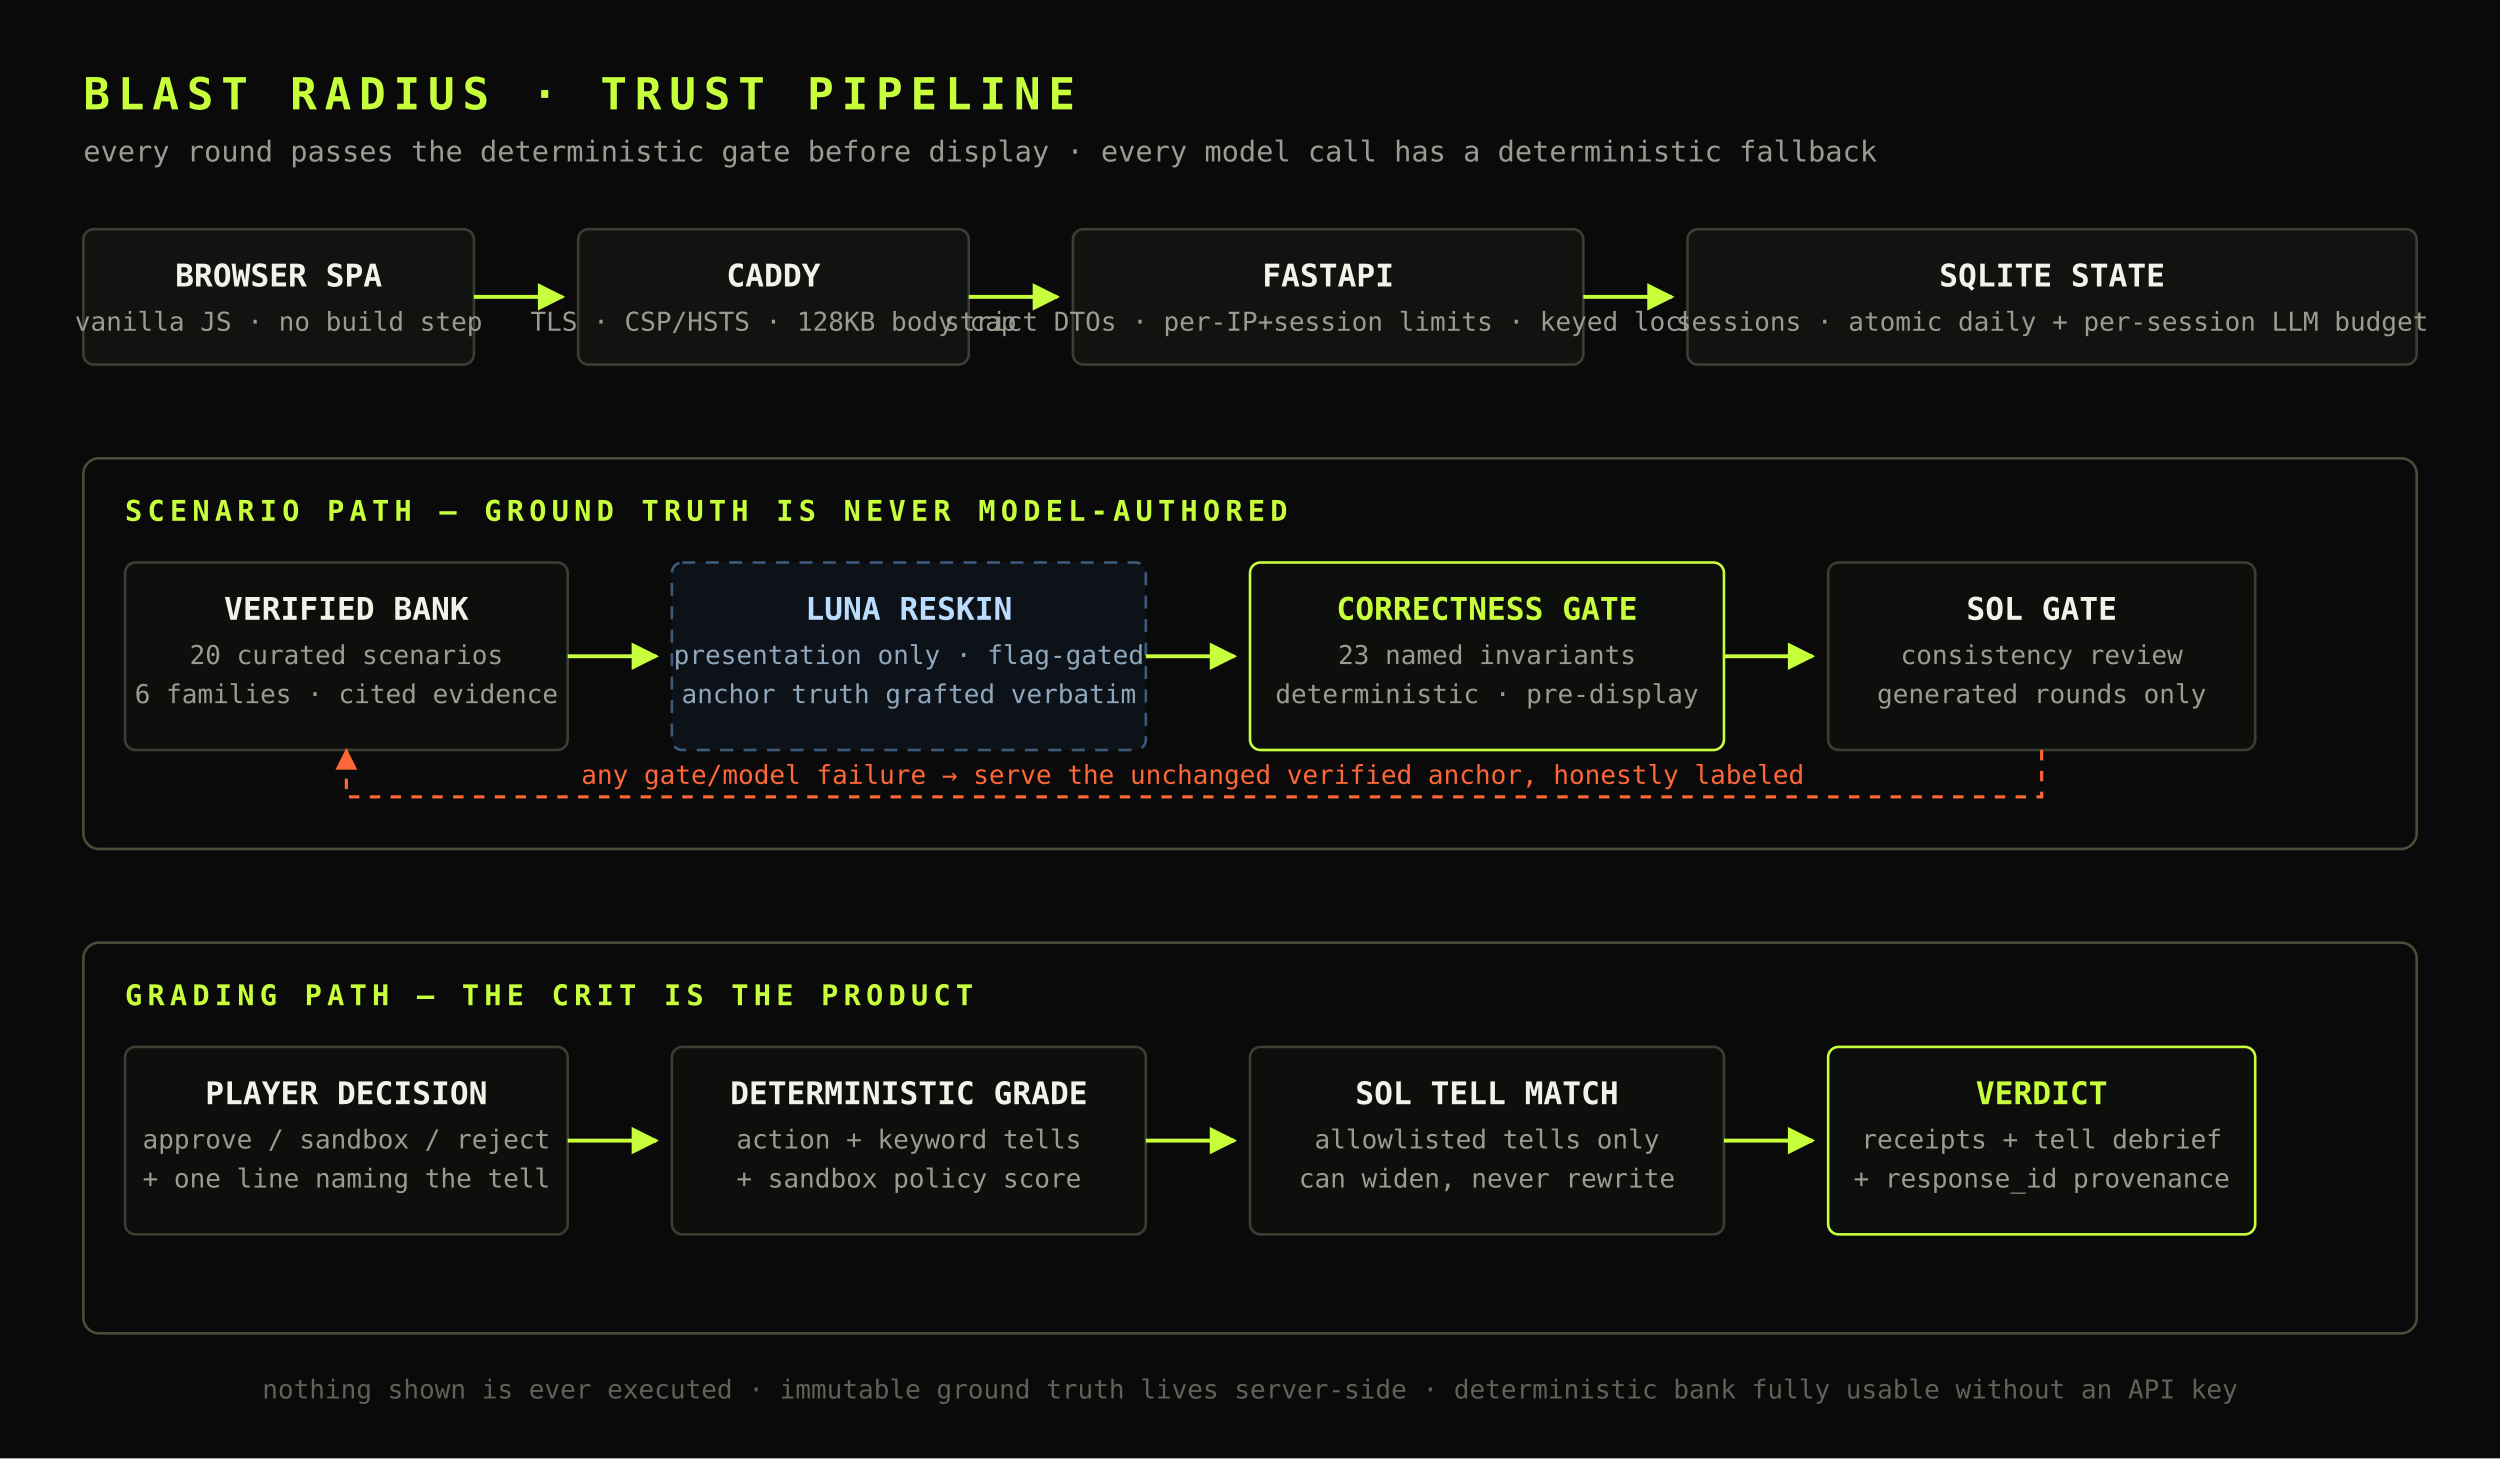
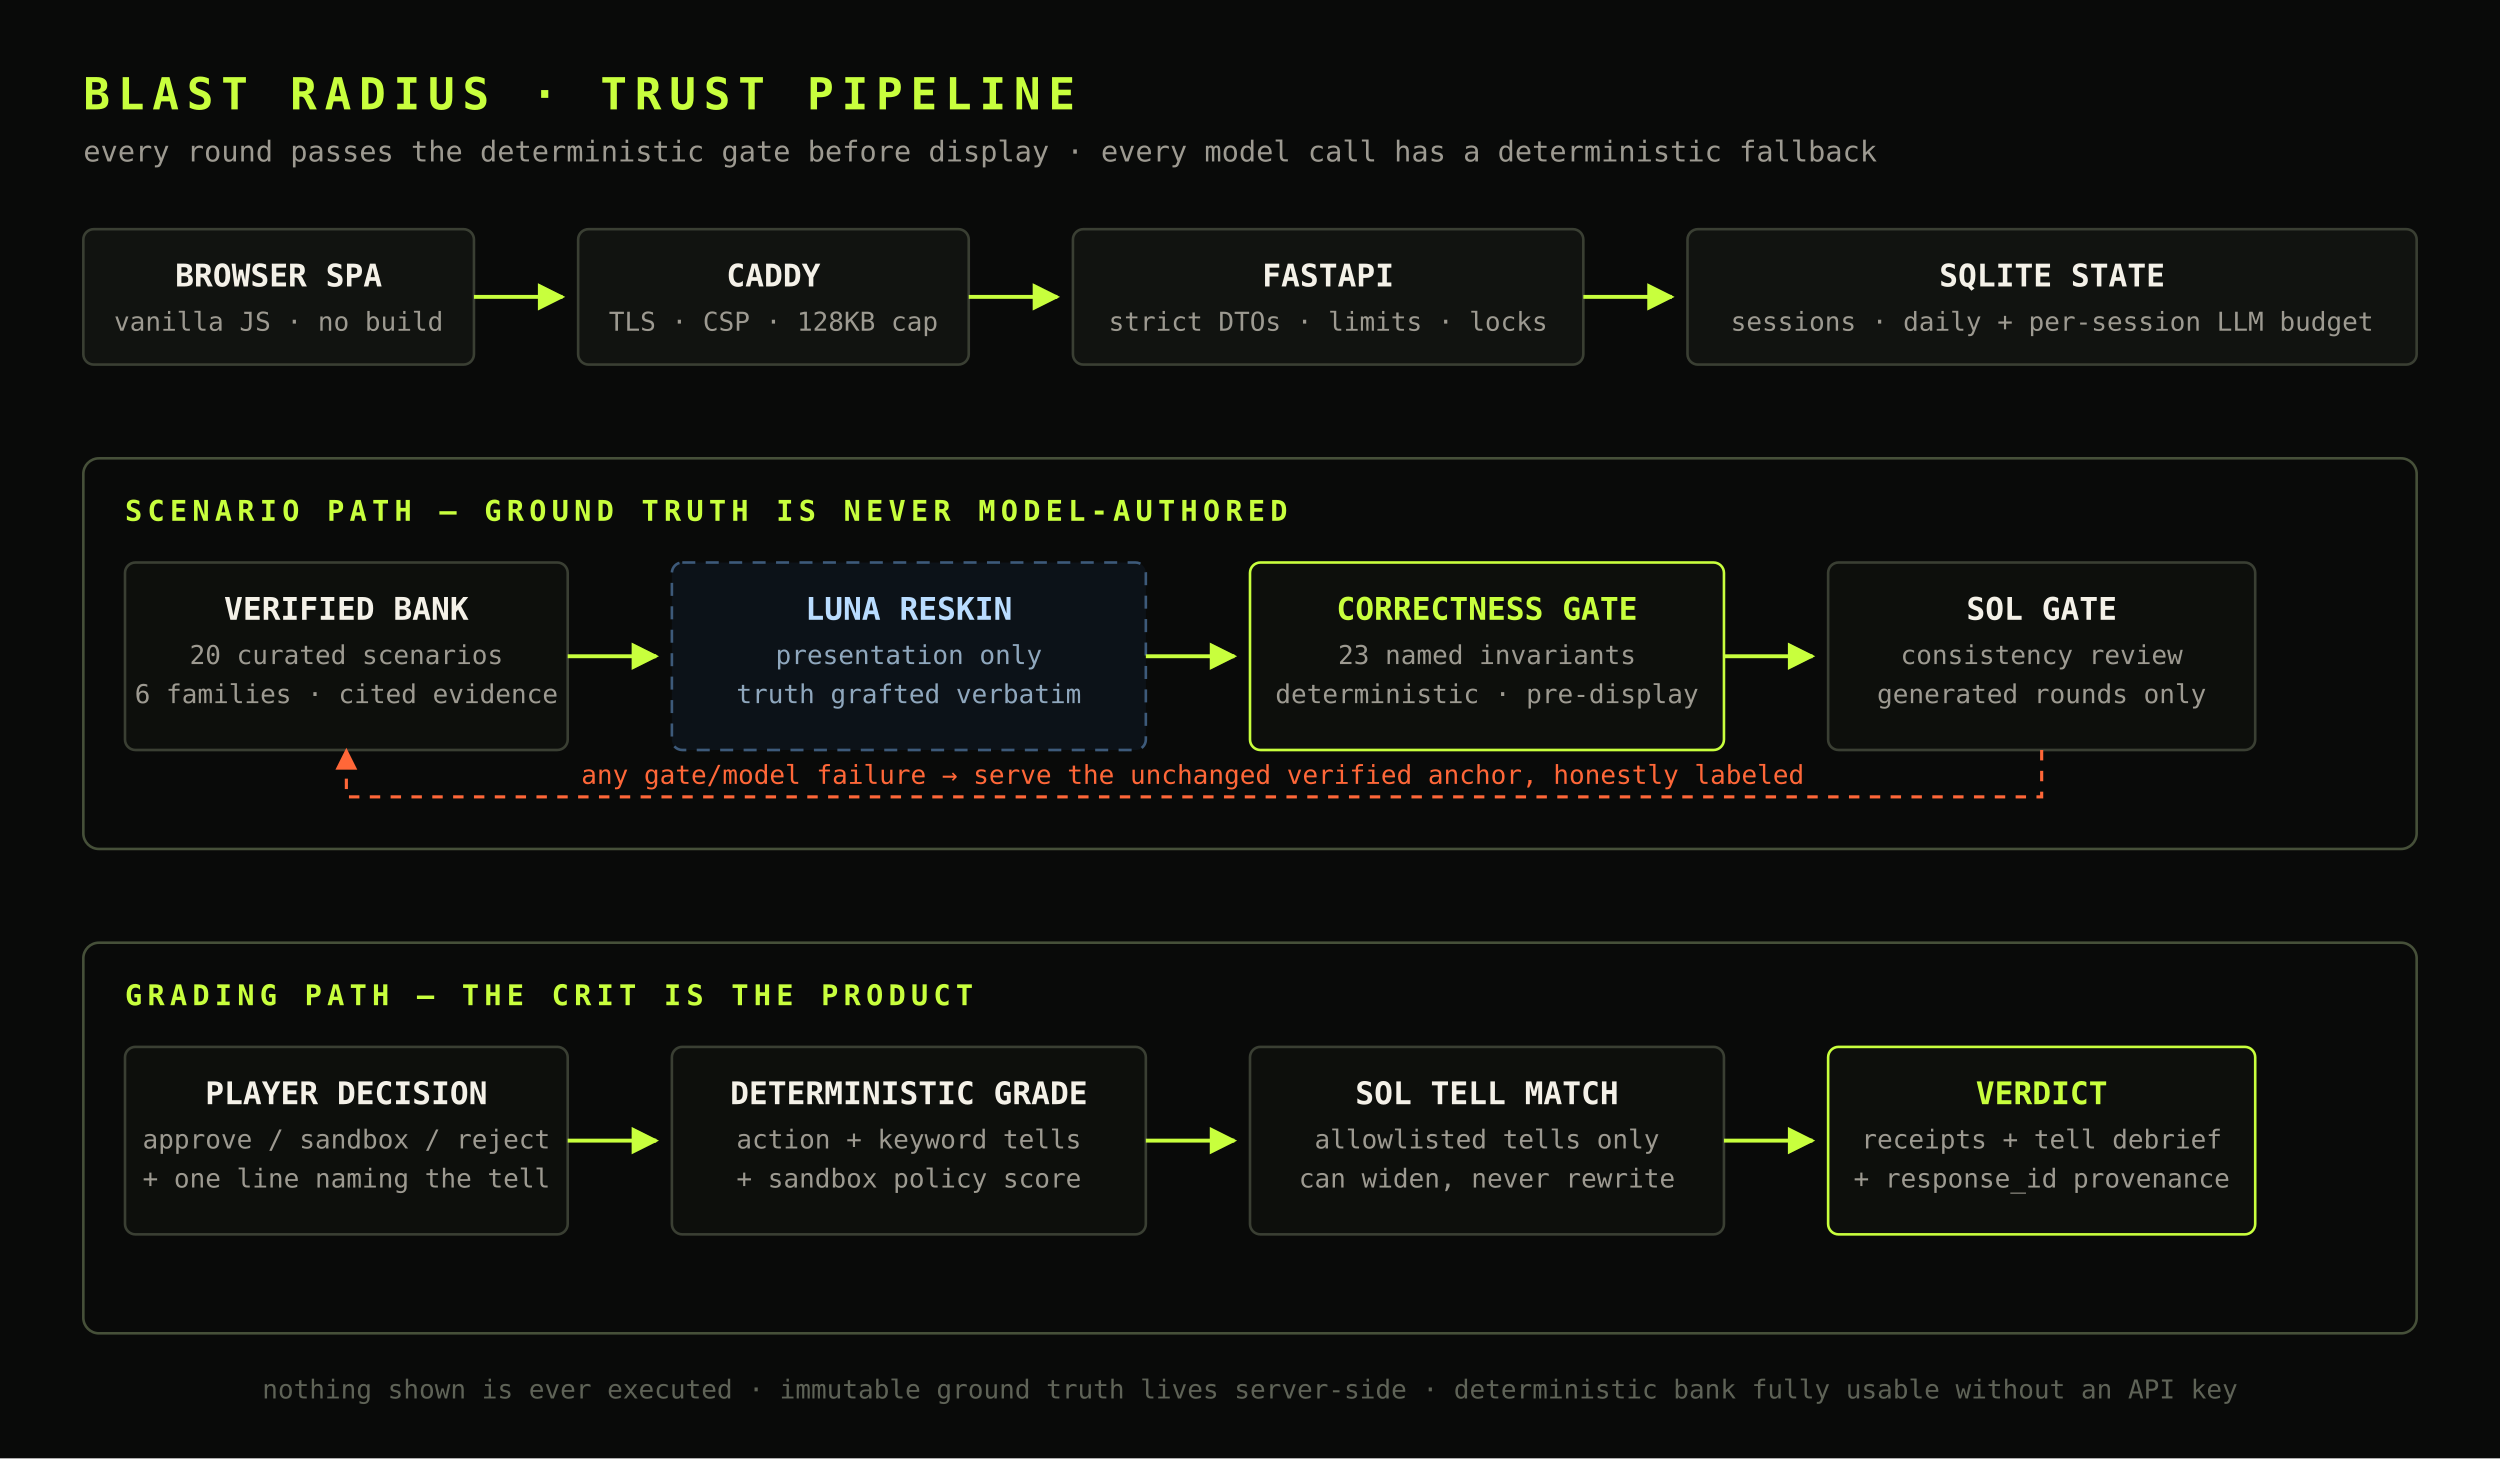
<svg xmlns="http://www.w3.org/2000/svg" viewBox="0 0 960 560" font-family="ui-monospace, SFMono-Regular, Menlo, monospace">
  <defs>
    <marker id="arr" viewBox="0 0 10 10" refX="9" refY="5" markerWidth="7" markerHeight="7" orient="auto-start-reverse">
      <path d="M0 0 L10 5 L0 10 z" fill="#c8ff3d" />
    </marker>
    <marker id="arrdim" viewBox="0 0 10 10" refX="9" refY="5" markerWidth="7" markerHeight="7" orient="auto-start-reverse">
      <path d="M0 0 L10 5 L0 10 z" fill="#ff6738" />
    </marker>
  </defs>
  <rect width="960" height="560" fill="#090a09" />
  <text x="32" y="42" fill="#c8ff3d" font-size="17" font-weight="700" letter-spacing="3">BLAST RADIUS · TRUST PIPELINE</text>
  <text x="32" y="62" fill="#9d9a91" font-size="11">every round passes the deterministic gate before display · every model call has a deterministic fallback</text>
  <rect x="32" y="88" width="150" height="52" rx="4" fill="#111310" stroke="#3a3f33" />
  <text x="107" y="110" fill="#f4f1e8" font-size="12" text-anchor="middle" font-weight="700">BROWSER SPA</text>
-   <text x="107" y="127" fill="#9d9a91" font-size="10" text-anchor="middle">vanilla JS · no build step</text>
+   <text x="107" y="127" fill="#9d9a91" font-size="10" text-anchor="middle">vanilla JS · no build</text>
  <rect x="222" y="88" width="150" height="52" rx="4" fill="#111310" stroke="#3a3f33" />
  <text x="297" y="110" fill="#f4f1e8" font-size="12" text-anchor="middle" font-weight="700">CADDY</text>
-   <text x="297" y="127" fill="#9d9a91" font-size="10" text-anchor="middle">TLS · CSP/HSTS · 128KB body cap</text>
+   <text x="297" y="127" fill="#9d9a91" font-size="10" text-anchor="middle">TLS · CSP · 128KB cap</text>
  <rect x="412" y="88" width="196" height="52" rx="4" fill="#111310" stroke="#3a3f33" />
  <text x="510" y="110" fill="#f4f1e8" font-size="12" text-anchor="middle" font-weight="700">FASTAPI</text>
-   <text x="510" y="127" fill="#9d9a91" font-size="10" text-anchor="middle">strict DTOs · per-IP+session limits · keyed locks</text>
+   <text x="510" y="127" fill="#9d9a91" font-size="10" text-anchor="middle">strict DTOs · limits · locks</text>
  <rect x="648" y="88" width="280" height="52" rx="4" fill="#111310" stroke="#3a3f33" />
  <text x="788" y="110" fill="#f4f1e8" font-size="12" text-anchor="middle" font-weight="700">SQLITE STATE</text>
-   <text x="788" y="127" fill="#9d9a91" font-size="10" text-anchor="middle">sessions · atomic daily + per-session LLM budget</text>
+   <text x="788" y="127" fill="#9d9a91" font-size="10" text-anchor="middle">sessions · daily + per-session LLM budget</text>
  <line x1="182" y1="114" x2="216" y2="114" stroke="#c8ff3d" stroke-width="1.5" marker-end="url(#arr)" />
  <line x1="372" y1="114" x2="406" y2="114" stroke="#c8ff3d" stroke-width="1.5" marker-end="url(#arr)" />
  <line x1="608" y1="114" x2="642" y2="114" stroke="#c8ff3d" stroke-width="1.5" marker-end="url(#arr)" />
  <rect x="32" y="176" width="896" height="150" rx="6" fill="none" stroke="#465039" stroke-dasharray="none" />
  <text x="48" y="200" fill="#c8ff3d" font-size="11" font-weight="700" letter-spacing="2">SCENARIO PATH — GROUND TRUTH IS NEVER MODEL-AUTHORED</text>
  <rect x="48" y="216" width="170" height="72" rx="4" fill="#0d0f0c" stroke="#3a3f33" />
  <text x="133" y="238" fill="#f4f1e8" font-size="12" text-anchor="middle" font-weight="700">VERIFIED BANK</text>
  <text x="133" y="255" fill="#9d9a91" font-size="10" text-anchor="middle">20 curated scenarios</text>
  <text x="133" y="270" fill="#9d9a91" font-size="10" text-anchor="middle">6 families · cited evidence</text>
  <rect x="258" y="216" width="182" height="72" rx="4" fill="#0c1218" stroke="#3d5a7a" stroke-dasharray="5 4" />
  <text x="349" y="238" fill="#b9dcff" font-size="12" text-anchor="middle" font-weight="700">LUNA RESKIN</text>
-   <text x="349" y="255" fill="#8fa7bd" font-size="10" text-anchor="middle">presentation only · flag-gated</text>
-   <text x="349" y="270" fill="#8fa7bd" font-size="10" text-anchor="middle">anchor truth grafted verbatim</text>
+   <text x="349" y="255" fill="#8fa7bd" font-size="10" text-anchor="middle">presentation only</text>
+   <text x="349" y="270" fill="#8fa7bd" font-size="10" text-anchor="middle">truth grafted verbatim</text>
  <rect x="480" y="216" width="182" height="72" rx="4" fill="#0d0f0c" stroke="#c8ff3d" />
  <text x="571" y="238" fill="#c8ff3d" font-size="12" text-anchor="middle" font-weight="700">CORRECTNESS GATE</text>
  <text x="571" y="255" fill="#9d9a91" font-size="10" text-anchor="middle">23 named invariants</text>
  <text x="571" y="270" fill="#9d9a91" font-size="10" text-anchor="middle">deterministic · pre-display</text>
  <rect x="702" y="216" width="164" height="72" rx="4" fill="#0d0f0c" stroke="#3a3f33" />
  <text x="784" y="238" fill="#f4f1e8" font-size="12" text-anchor="middle" font-weight="700">SOL GATE</text>
  <text x="784" y="255" fill="#9d9a91" font-size="10" text-anchor="middle">consistency review</text>
  <text x="784" y="270" fill="#9d9a91" font-size="10" text-anchor="middle">generated rounds only</text>
  <line x1="218" y1="252" x2="252" y2="252" stroke="#c8ff3d" stroke-width="1.5" marker-end="url(#arr)" />
  <line x1="440" y1="252" x2="474" y2="252" stroke="#c8ff3d" stroke-width="1.5" marker-end="url(#arr)" />
  <line x1="662" y1="252" x2="696" y2="252" stroke="#c8ff3d" stroke-width="1.5" marker-end="url(#arr)" />
  <path d="M 784 288 L 784 306 L 133 306 L 133 288" fill="none" stroke="#ff6738" stroke-width="1.2" stroke-dasharray="4 4" marker-end="url(#arrdim)" />
  <text x="458" y="301" fill="#ff6738" font-size="10" text-anchor="middle">any gate/model failure → serve the unchanged verified anchor, honestly labeled</text>
  <rect x="32" y="362" width="896" height="150" rx="6" fill="none" stroke="#465039" />
  <text x="48" y="386" fill="#c8ff3d" font-size="11" font-weight="700" letter-spacing="2">GRADING PATH — THE CRIT IS THE PRODUCT</text>
  <rect x="48" y="402" width="170" height="72" rx="4" fill="#0d0f0c" stroke="#3a3f33" />
  <text x="133" y="424" fill="#f4f1e8" font-size="12" text-anchor="middle" font-weight="700">PLAYER DECISION</text>
  <text x="133" y="441" fill="#9d9a91" font-size="10" text-anchor="middle">approve / sandbox / reject</text>
  <text x="133" y="456" fill="#9d9a91" font-size="10" text-anchor="middle">+ one line naming the tell</text>
  <rect x="258" y="402" width="182" height="72" rx="4" fill="#0d0f0c" stroke="#3a3f33" />
  <text x="349" y="424" fill="#f4f1e8" font-size="12" text-anchor="middle" font-weight="700">DETERMINISTIC GRADE</text>
  <text x="349" y="441" fill="#9d9a91" font-size="10" text-anchor="middle">action + keyword tells</text>
  <text x="349" y="456" fill="#9d9a91" font-size="10" text-anchor="middle">+ sandbox policy score</text>
  <rect x="480" y="402" width="182" height="72" rx="4" fill="#0d0f0c" stroke="#3a3f33" />
  <text x="571" y="424" fill="#f4f1e8" font-size="12" text-anchor="middle" font-weight="700">SOL TELL MATCH</text>
  <text x="571" y="441" fill="#9d9a91" font-size="10" text-anchor="middle">allowlisted tells only</text>
  <text x="571" y="456" fill="#9d9a91" font-size="10" text-anchor="middle">can widen, never rewrite</text>
  <rect x="702" y="402" width="164" height="72" rx="4" fill="#0d0f0c" stroke="#c8ff3d" />
  <text x="784" y="424" fill="#c8ff3d" font-size="12" text-anchor="middle" font-weight="700">VERDICT</text>
  <text x="784" y="441" fill="#9d9a91" font-size="10" text-anchor="middle">receipts + tell debrief</text>
  <text x="784" y="456" fill="#9d9a91" font-size="10" text-anchor="middle">+ response_id provenance</text>
  <line x1="218" y1="438" x2="252" y2="438" stroke="#c8ff3d" stroke-width="1.5" marker-end="url(#arr)" />
  <line x1="440" y1="438" x2="474" y2="438" stroke="#c8ff3d" stroke-width="1.5" marker-end="url(#arr)" />
  <line x1="662" y1="438" x2="696" y2="438" stroke="#c8ff3d" stroke-width="1.5" marker-end="url(#arr)" />
  <text x="480" y="537" fill="#5f6357" font-size="10" text-anchor="middle">nothing shown is ever executed · immutable ground truth lives server-side · deterministic bank fully usable without an API key</text>
</svg>
